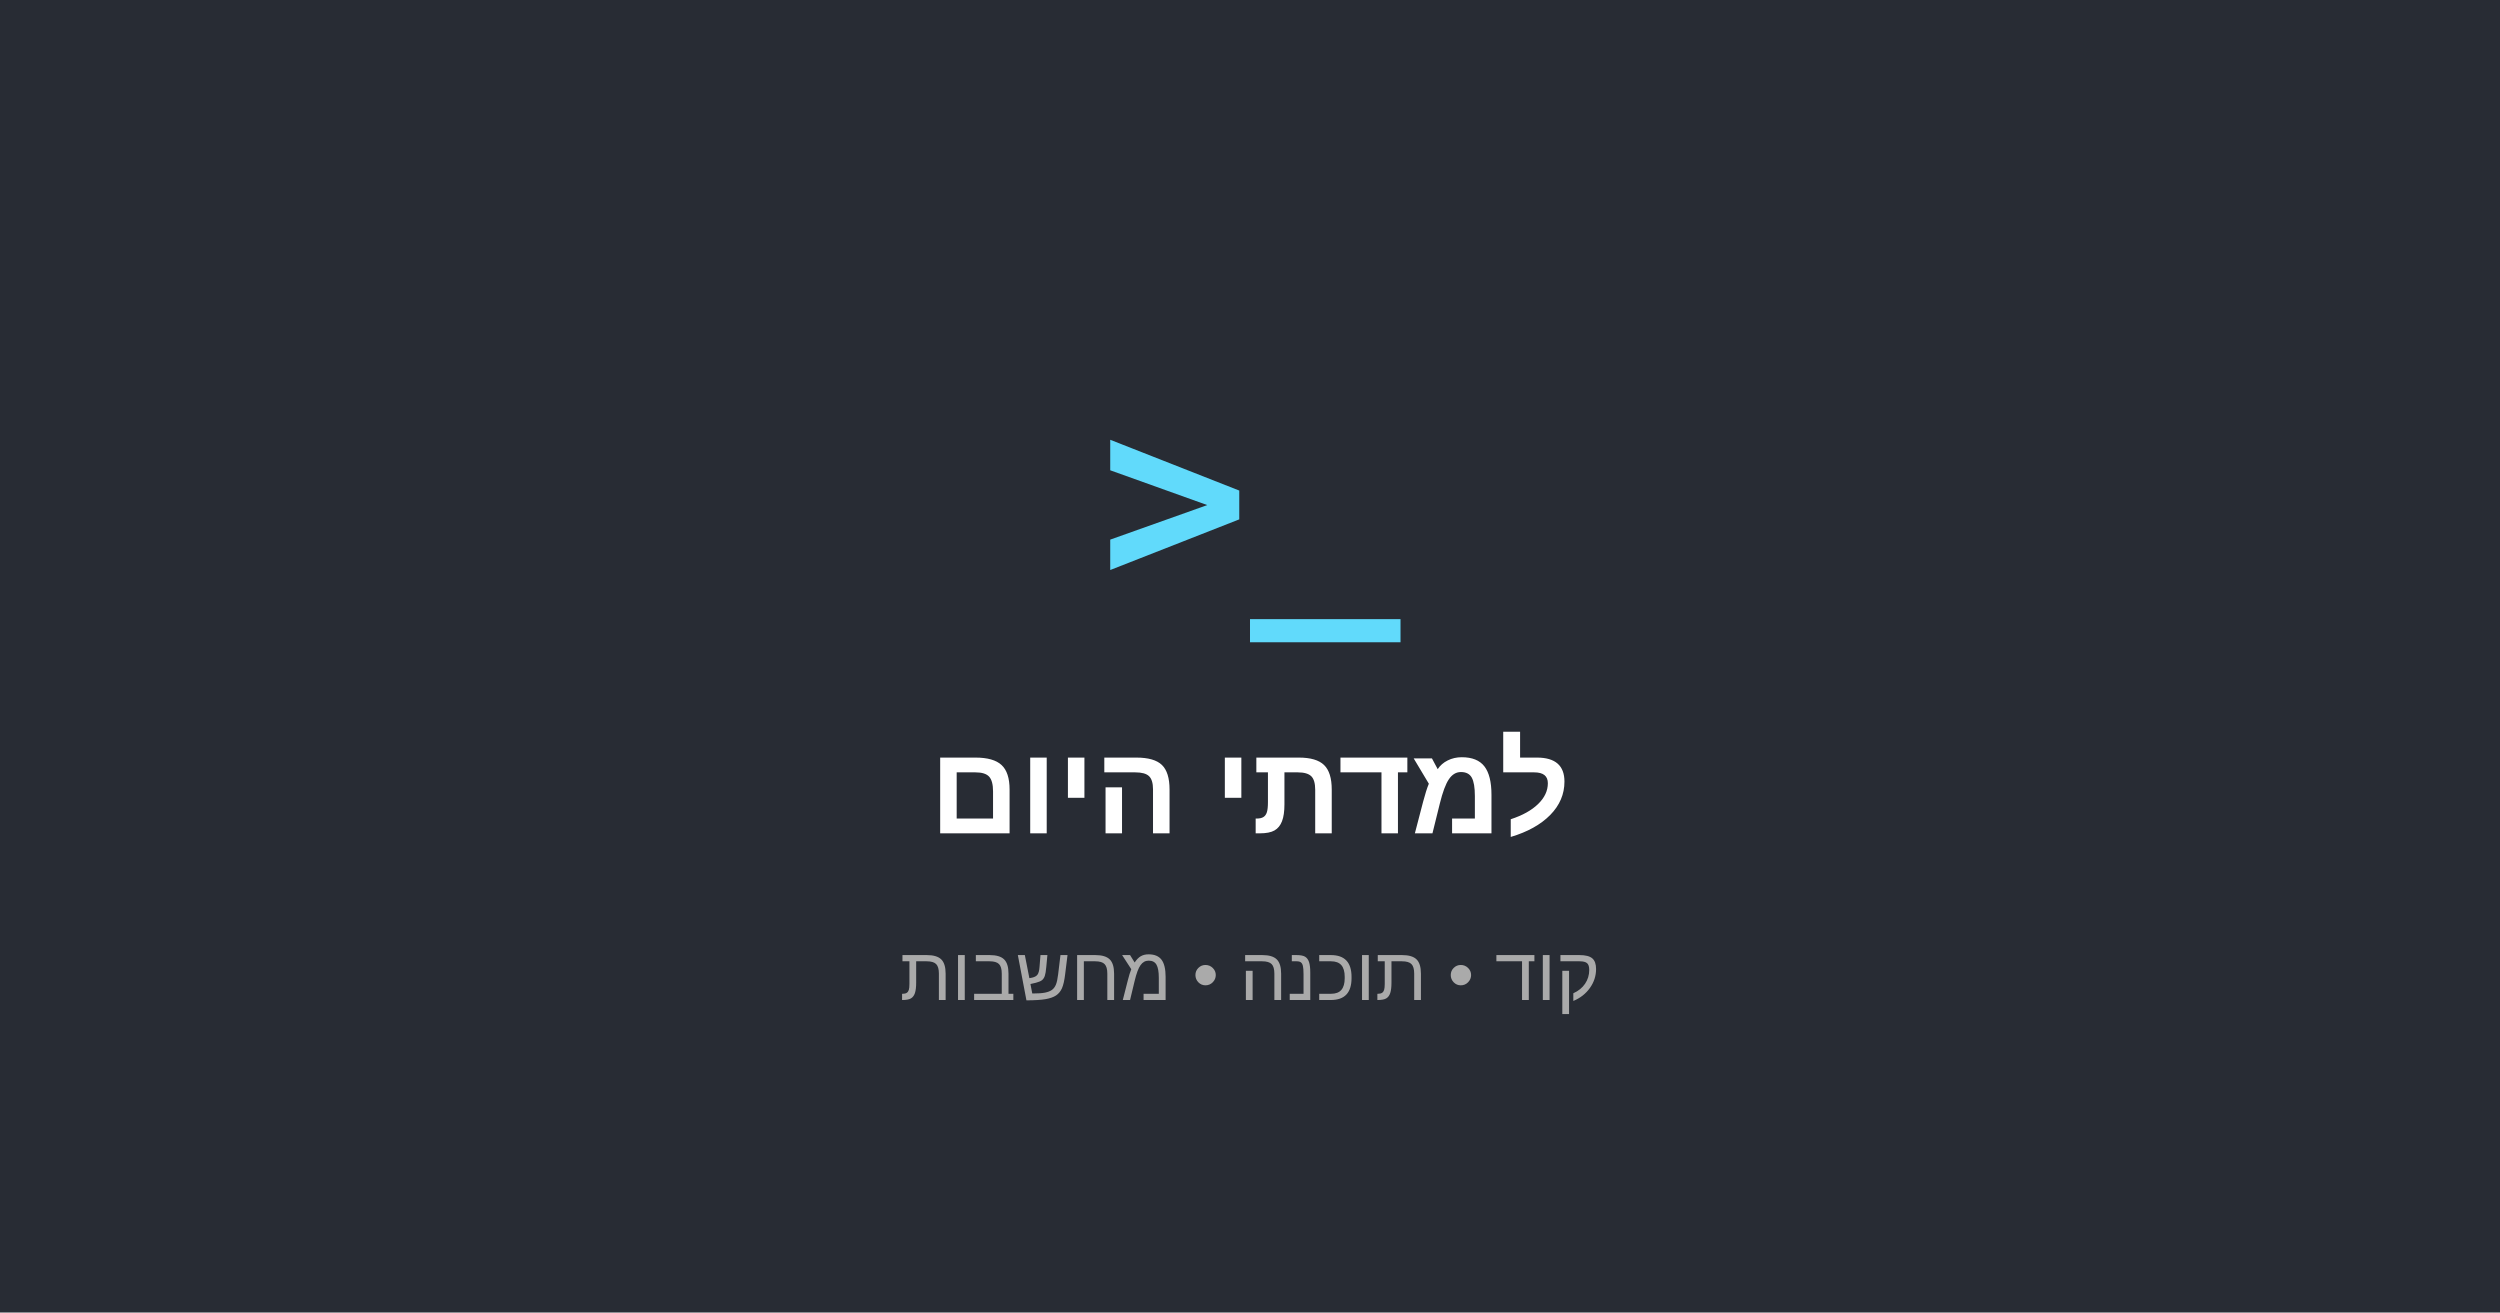
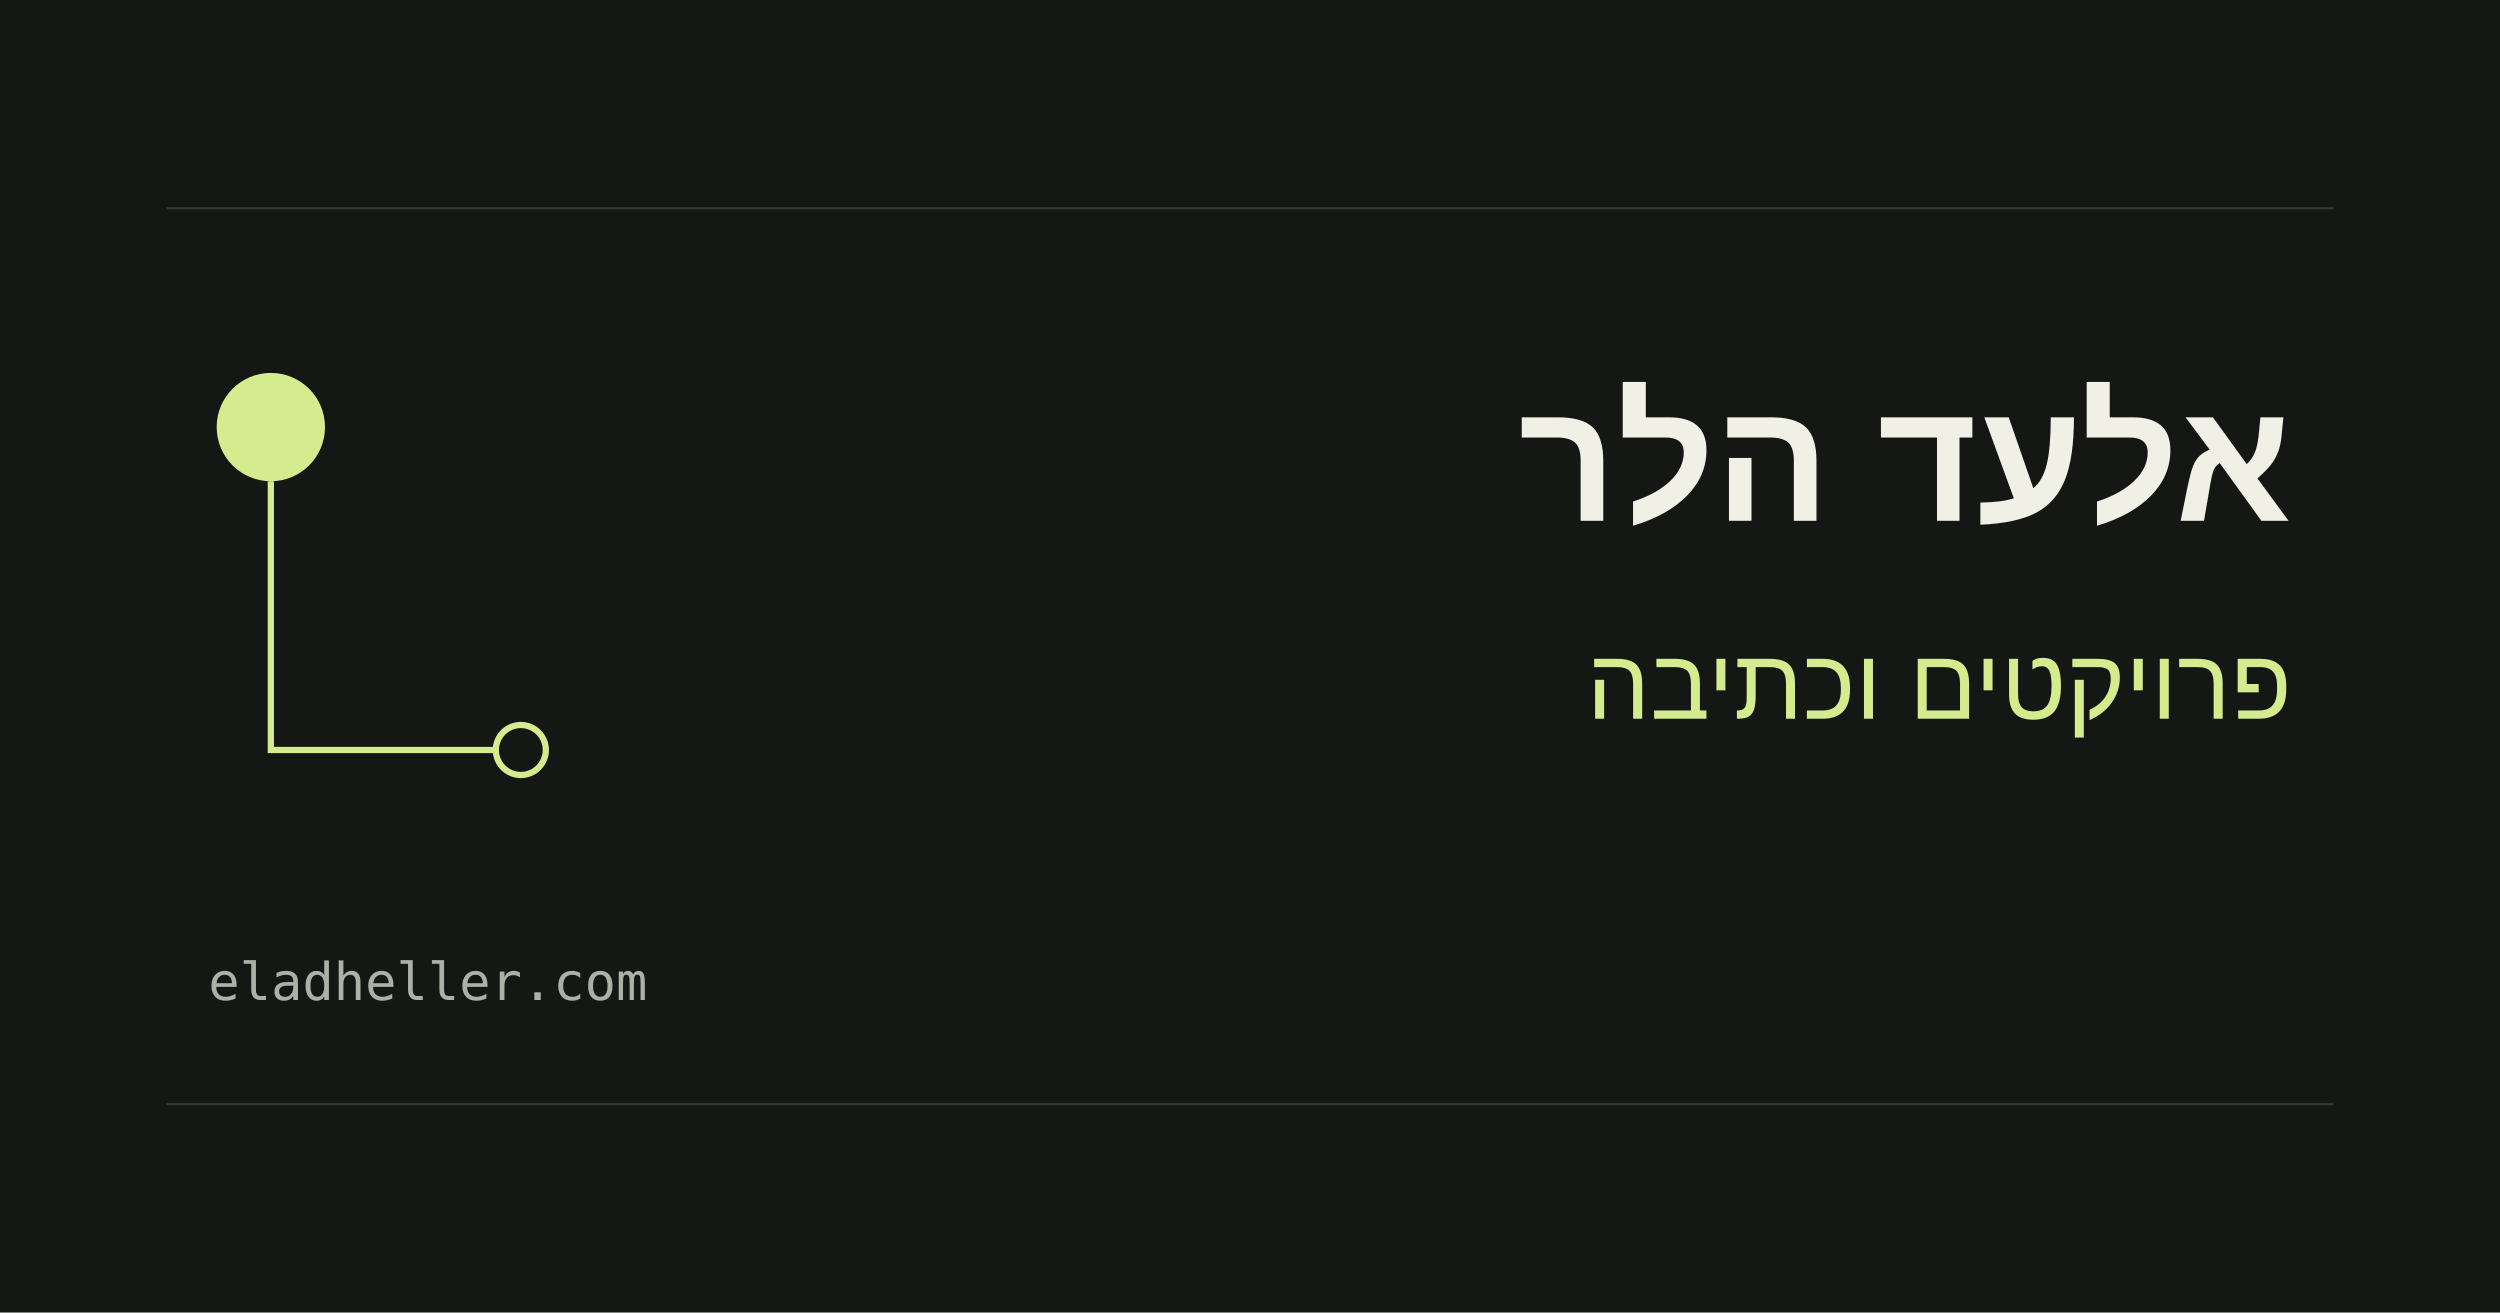
- <svg xmlns="http://www.w3.org/2000/svg" width="1200" height="630">
-   <rect width="1200" height="630" fill="#282C34" />
-   <text x="600" y="280" fill="#61DAFB" font-family="monospace" font-size="120" font-weight="bold" text-anchor="middle">
-     &gt;_
-   </text>
-   <text x="600" y="400" fill="#FFFFFF" font-family="Arial, sans-serif" font-size="60" font-weight="bold" text-anchor="middle">
-     למדתי היום
-   </text>
-   <text x="600" y="480" fill="#AAAAAA" font-family="Arial, sans-serif" font-size="36" text-anchor="middle">
-     קוד • תוכנה • מחשבות
-   </text>
+ <svg xmlns="http://www.w3.org/2000/svg" width="1200" height="630" viewBox="0 0 1200 630">
+   <rect width="1200" height="630" fill="#141714" />
+   <path d="M80 100H1120M80 530H1120" stroke="#343a32" />
+   <text x="1100" y="250" text-anchor="end" font-family="Arial,sans-serif" font-size="82" font-weight="bold" fill="#f0f0e7">אלעד הלר</text>
+   <text x="1100" y="345" text-anchor="end" font-family="Arial,sans-serif" font-size="48" fill="#d4ec8e">פרויקטים וכתיבה</text>
+   <text x="100" y="480" font-family="monospace" font-size="25" fill="#abb1a7">eladheller.com</text>
+   <circle cx="130" cy="205" r="26" fill="#d4ec8e" />
+   <path d="M130 231V360H250" fill="none" stroke="#d4ec8e" stroke-width="3" />
+   <circle cx="250" cy="360" r="12" fill="#141714" stroke="#d4ec8e" stroke-width="3" />
</svg>
